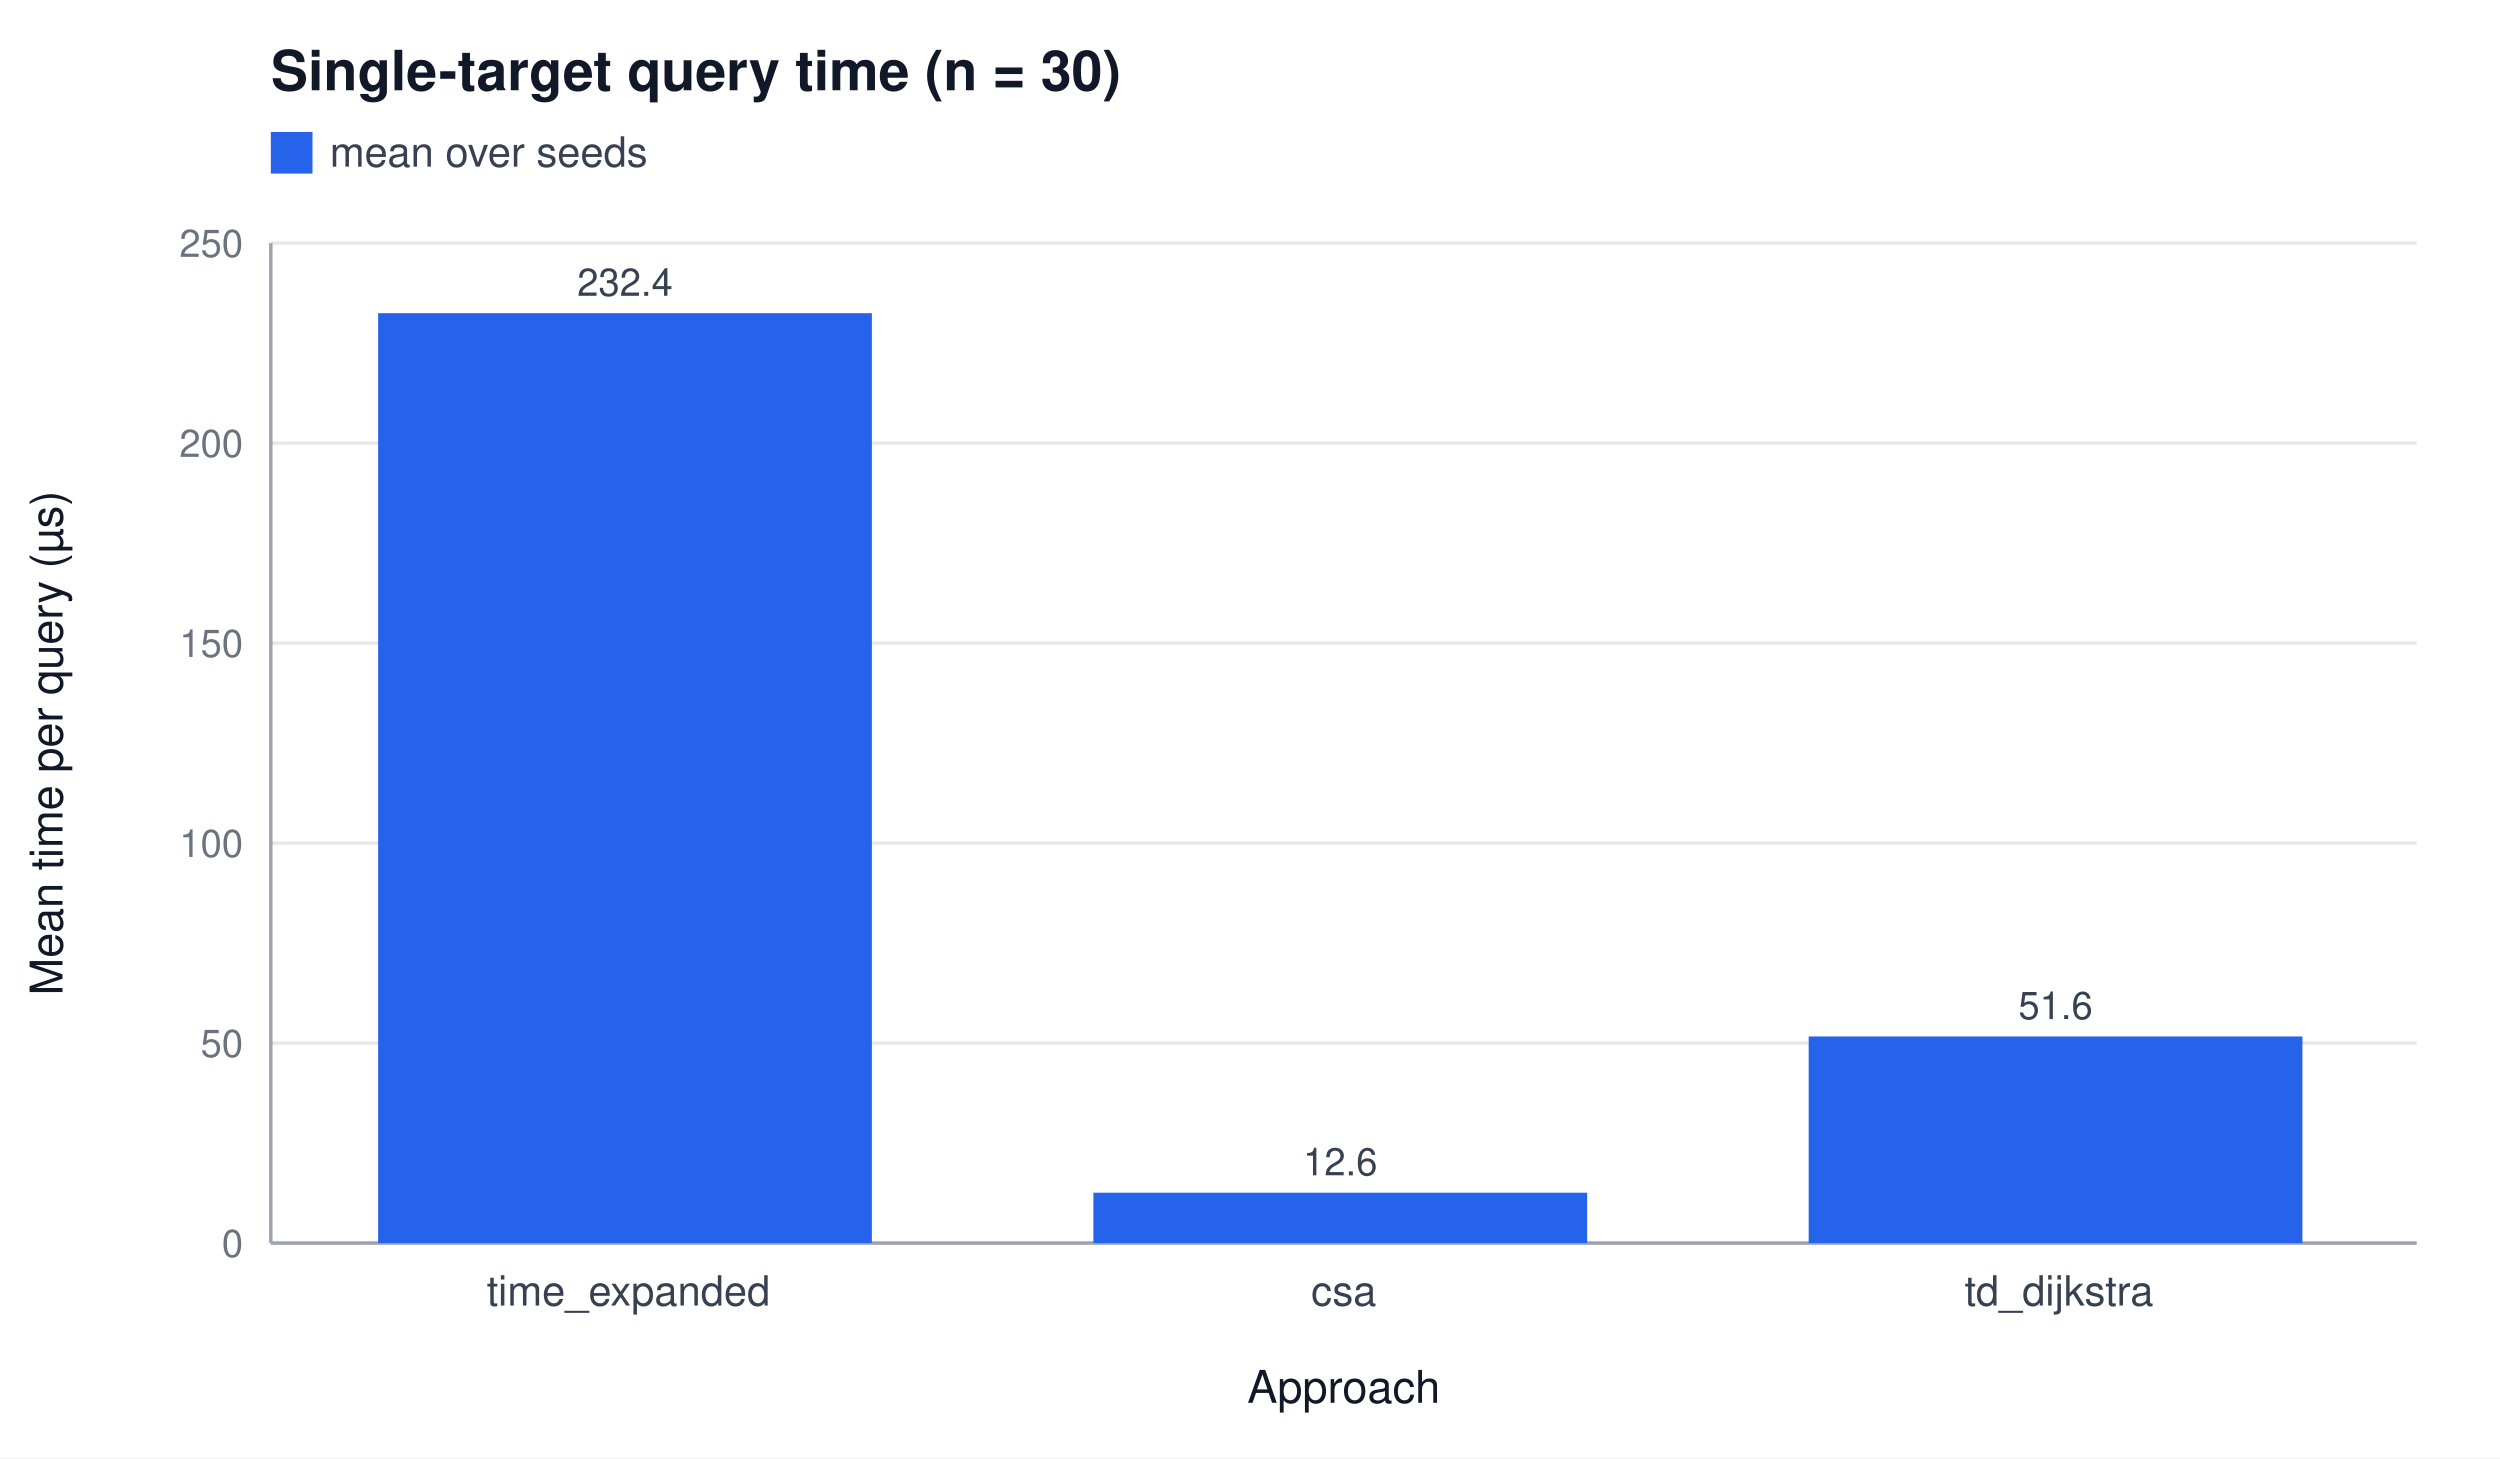
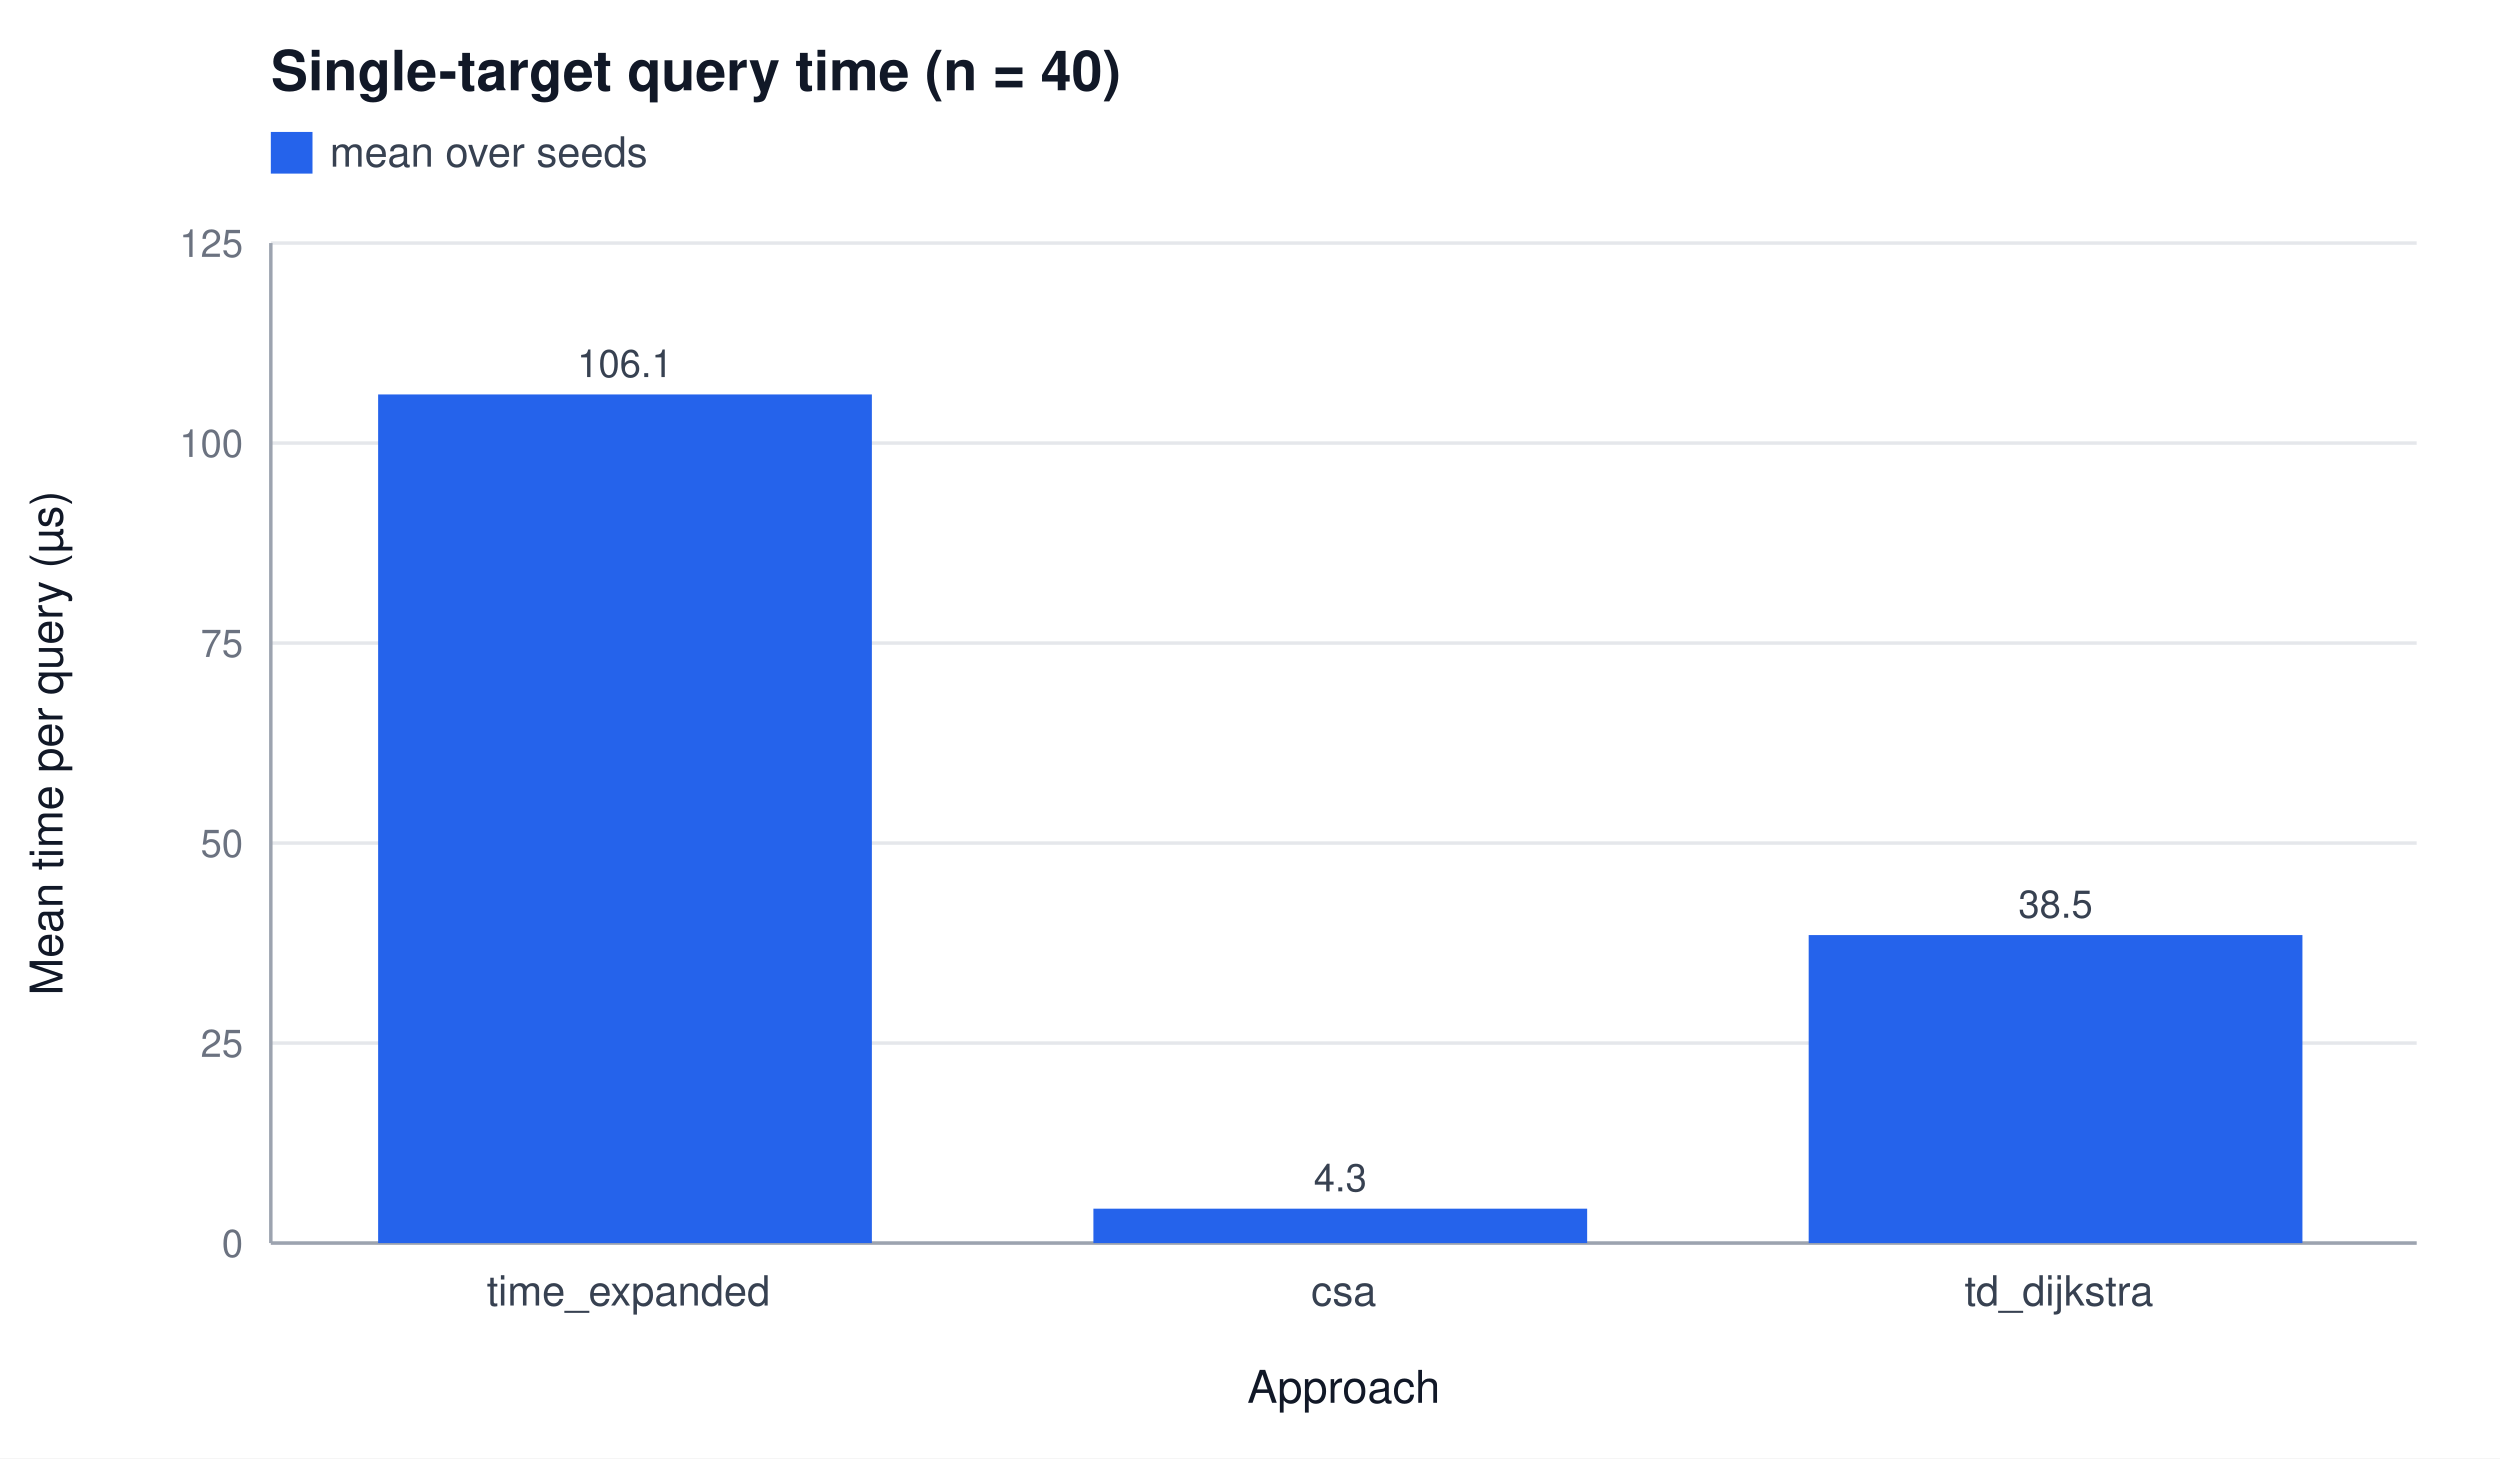
<svg xmlns="http://www.w3.org/2000/svg" width="720" height="420" viewBox="0 0 720 420" font-family="Helvetica, Arial, sans-serif">
  <rect width="100%" height="100%" fill="#ffffff" />
-   <text x="78" y="26" font-size="16" font-weight="bold" fill="#111827">Single-target query time (n = 30)</text>
+   <text x="78" y="26" font-size="16" font-weight="bold" fill="#111827">Single-target query time (n = 40)</text>
  <rect x="78.0" y="38" width="12" height="12" fill="#2563eb" />
  <text x="95.0" y="48" font-size="12" fill="#374151">mean over seeds</text>
  <line x1="78" x2="696" y1="358.0" y2="358.0" stroke="#e5e7eb" />
  <text x="70" y="362.0" text-anchor="end" font-size="11" fill="#6b7280">0</text>
  <line x1="78" x2="696" y1="300.4" y2="300.4" stroke="#e5e7eb" />
-   <text x="70" y="304.4" text-anchor="end" font-size="11" fill="#6b7280">50</text>
+   <text x="70" y="304.4" text-anchor="end" font-size="11" fill="#6b7280">25</text>
  <line x1="78" x2="696" y1="242.8" y2="242.8" stroke="#e5e7eb" />
-   <text x="70" y="246.8" text-anchor="end" font-size="11" fill="#6b7280">100</text>
+   <text x="70" y="246.8" text-anchor="end" font-size="11" fill="#6b7280">50</text>
  <line x1="78" x2="696" y1="185.2" y2="185.2" stroke="#e5e7eb" />
-   <text x="70" y="189.2" text-anchor="end" font-size="11" fill="#6b7280">150</text>
+   <text x="70" y="189.2" text-anchor="end" font-size="11" fill="#6b7280">75</text>
  <line x1="78" x2="696" y1="127.6" y2="127.6" stroke="#e5e7eb" />
-   <text x="70" y="131.6" text-anchor="end" font-size="11" fill="#6b7280">200</text>
+   <text x="70" y="131.6" text-anchor="end" font-size="11" fill="#6b7280">100</text>
  <line x1="78" x2="696" y1="70.0" y2="70.0" stroke="#e5e7eb" />
-   <text x="70" y="74.0" text-anchor="end" font-size="11" fill="#6b7280">250</text>
+   <text x="70" y="74.0" text-anchor="end" font-size="11" fill="#6b7280">125</text>
  <line x1="78" x2="78" y1="70" y2="358" stroke="#9ca3af" />
  <line x1="78" x2="696" y1="358" y2="358" stroke="#9ca3af" />
  <text x="181.0" y="376" text-anchor="middle" font-size="12" fill="#374151">time_expanded</text>
  <text x="387.0" y="376" text-anchor="middle" font-size="12" fill="#374151">csa</text>
  <text x="593.0" y="376" text-anchor="middle" font-size="12" fill="#374151">td_dijkstra</text>
  <text x="387" y="404" text-anchor="middle" font-size="13" fill="#111827">Approach</text>
  <text transform="translate(18,214) rotate(-90)" text-anchor="middle" font-size="13" fill="#111827">Mean time per query (µs)</text>
-   <rect x="108.9" y="90.2" width="142.2" height="267.8" fill="#2563eb" />
-   <text x="180.0" y="85.2" text-anchor="middle" font-size="11" fill="#374151">232.4</text>
-   <rect x="314.9" y="343.5" width="142.2" height="14.5" fill="#2563eb" />
-   <text x="386.0" y="338.5" text-anchor="middle" font-size="11" fill="#374151">12.6</text>
-   <rect x="520.9" y="298.5" width="142.2" height="59.5" fill="#2563eb" />
-   <text x="592.0" y="293.5" text-anchor="middle" font-size="11" fill="#374151">51.6</text>
+   <rect x="108.9" y="113.6" width="142.2" height="244.4" fill="#2563eb" />
+   <text x="180.0" y="108.6" text-anchor="middle" font-size="11" fill="#374151">106.1</text>
+   <rect x="314.9" y="348.1" width="142.2" height="9.9" fill="#2563eb" />
+   <text x="386.0" y="343.1" text-anchor="middle" font-size="11" fill="#374151">4.3</text>
+   <rect x="520.9" y="269.3" width="142.2" height="88.7" fill="#2563eb" />
+   <text x="592.0" y="264.3" text-anchor="middle" font-size="11" fill="#374151">38.5</text>
</svg>
